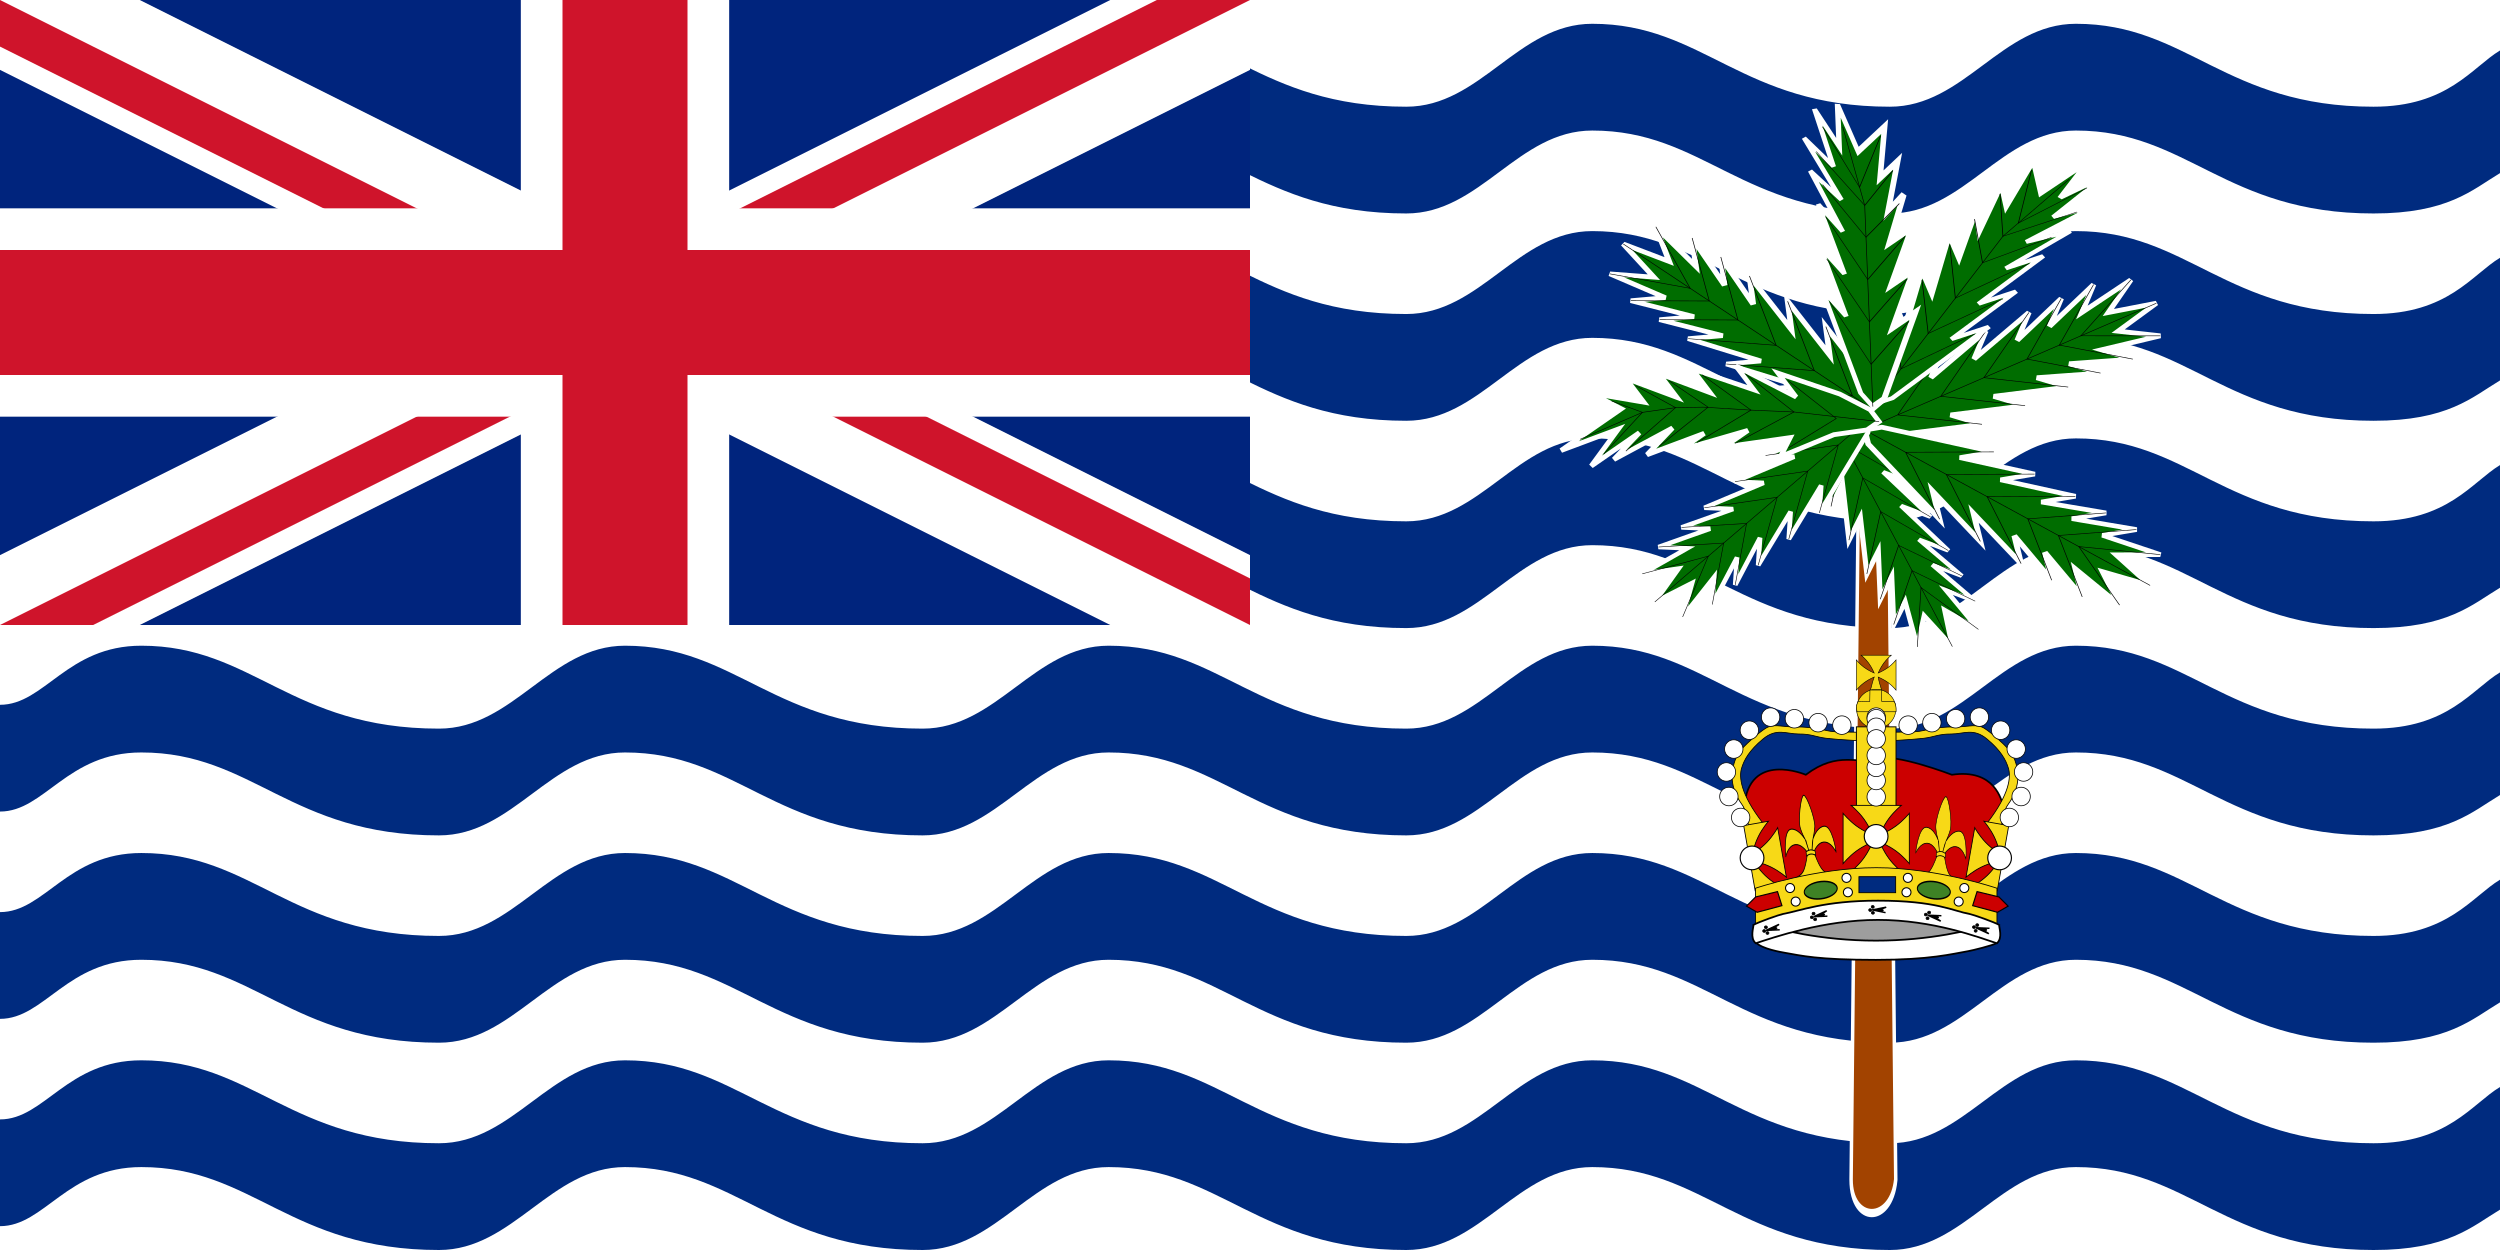
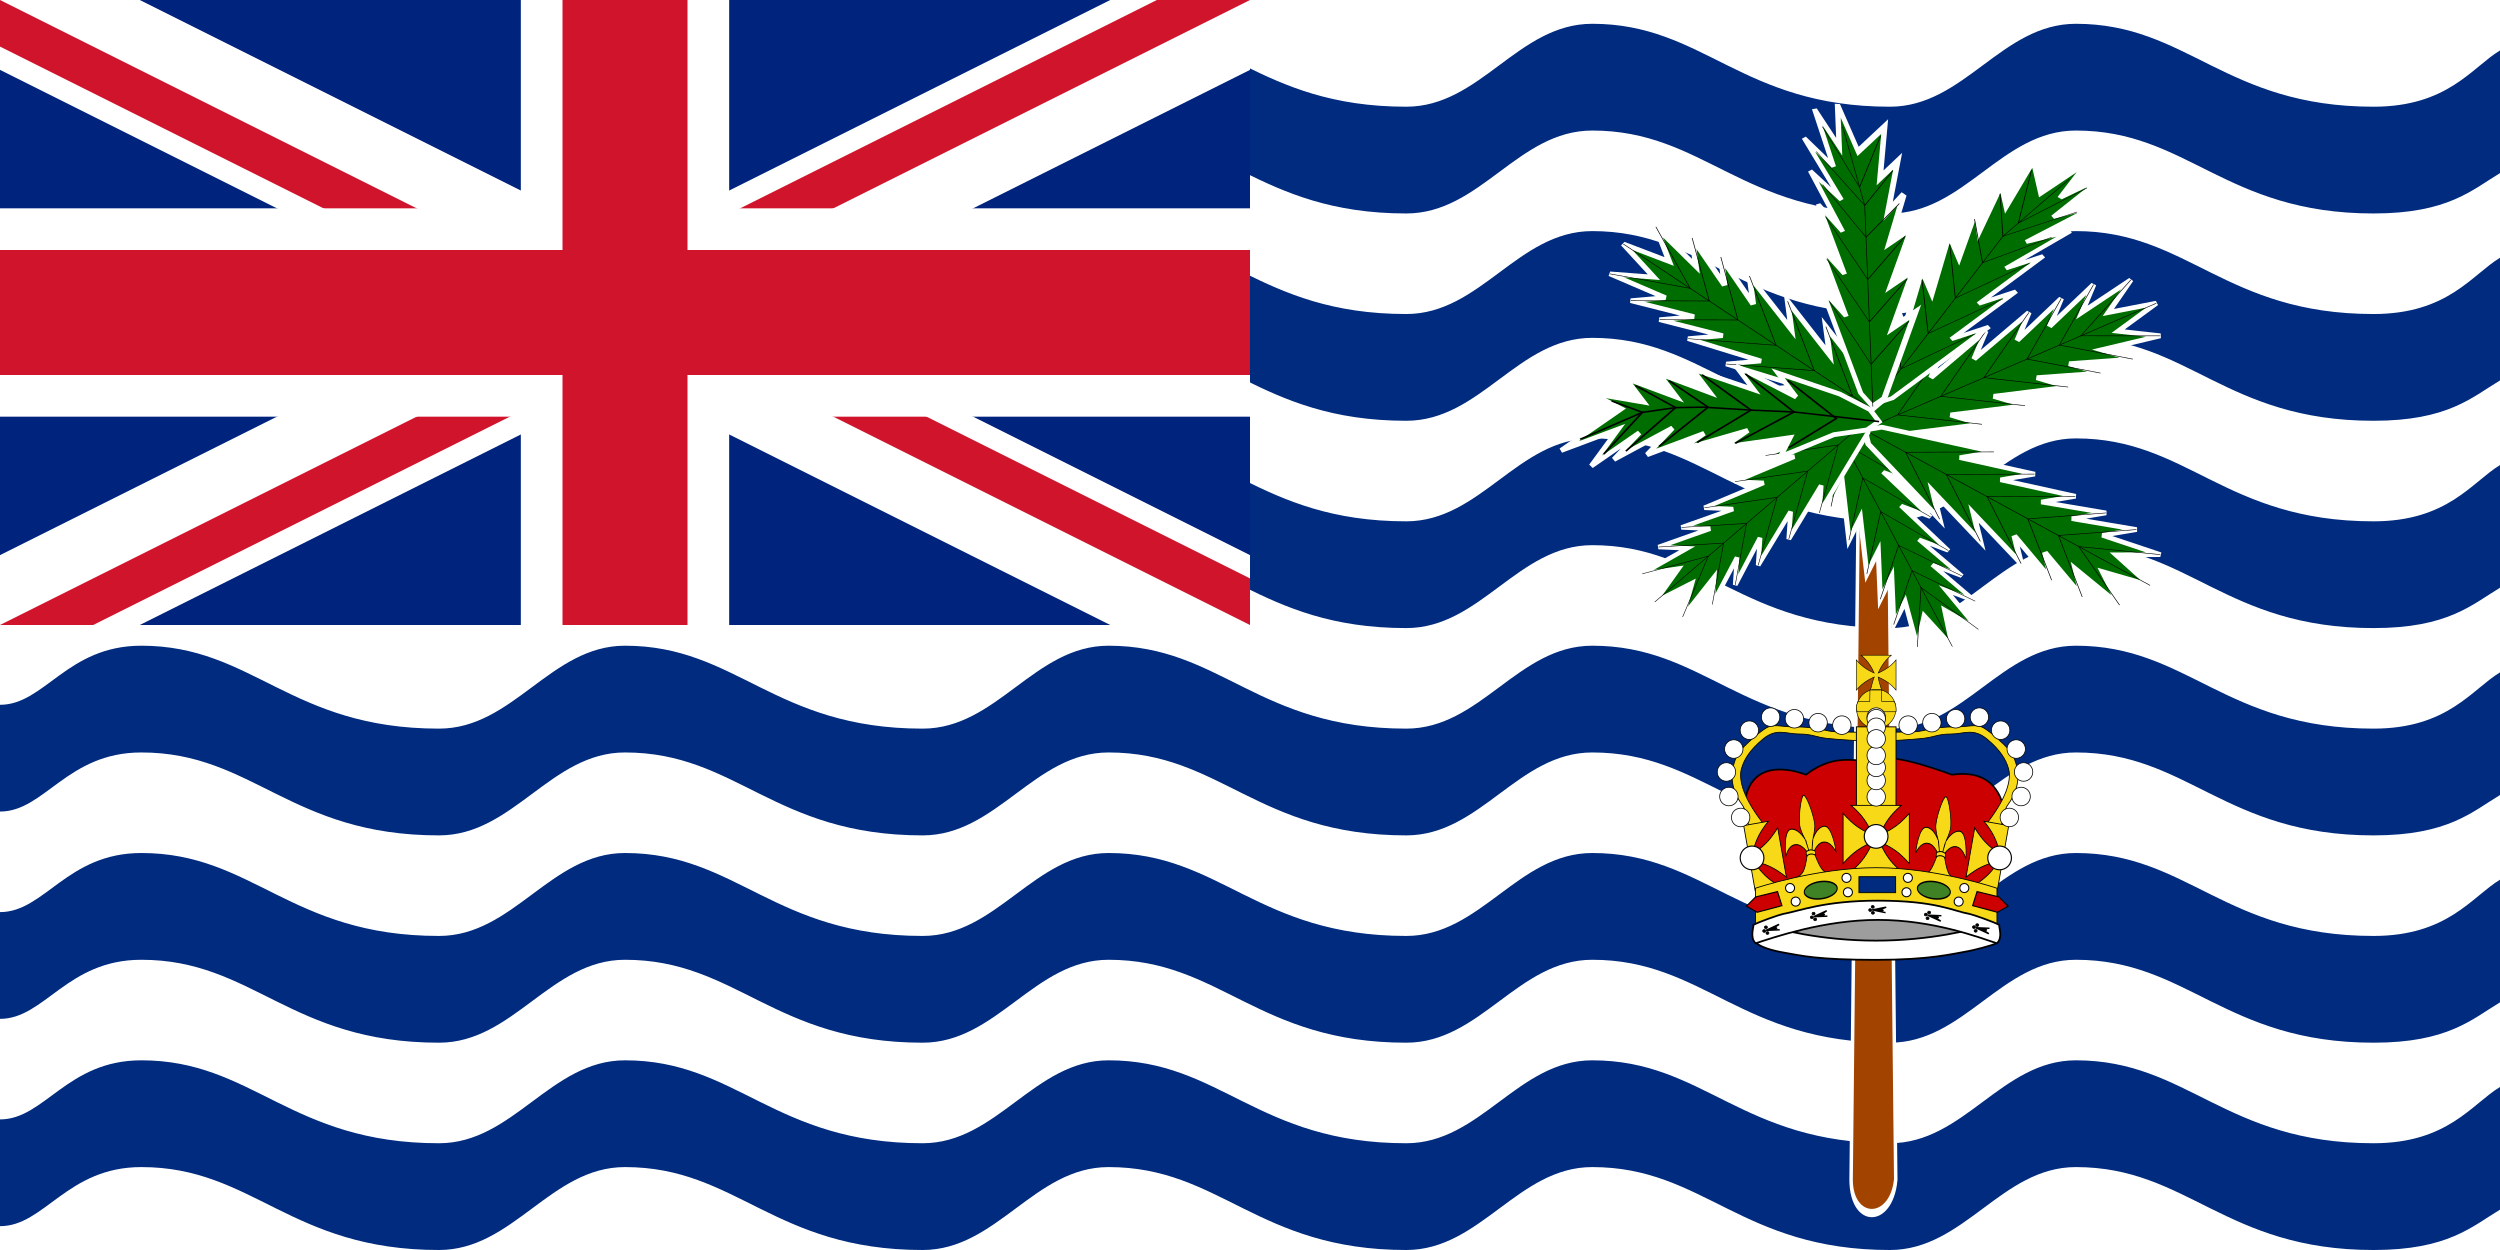
<svg xmlns="http://www.w3.org/2000/svg" xmlns:xlink="http://www.w3.org/1999/xlink" viewBox="0 0 600 300">
  <defs>
    <clipPath id="c">
      <path d="M0 0v75h350v75h-50zm300 0H150v200H0v-50z" />
    </clipPath>
    <clipPath id="b">
      <path d="M0 0h300v150H0z" />
    </clipPath>
  </defs>
  <path fill="#FFF" d="M0 0h600v300H0z" />
  <path id="a" fill="#002b7f" d="M600 260.881c-6.723 4.045-12.499 13.498-30.36 13.498-35.711 0-44.641-19.902-71.427-19.902-17.856 0-26.785 19.902-44.641 19.902-35.715 0-44.643-19.902-71.429-19.902-17.857 0-26.786 19.902-44.643 19.902-35.714 0-44.643-19.902-71.428-19.902-17.858 0-26.786 19.902-44.643 19.902-35.714 0-44.643-19.902-71.429-19.902-17.858 0-26.786 19.902-44.643 19.902-35.714 0-44.643-19.902-71.428-19.902-17.858 0-23.215 14.182-33.929 14.182v25.621c10.714 0 16.071-14.181 33.929-14.181 26.785 0 35.714 19.901 71.428 19.901 17.857 0 26.785-19.901 44.643-19.901 26.785 0 35.715 19.901 71.429 19.901 17.857 0 26.785-19.901 44.643-19.901 26.785 0 35.714 19.901 71.428 19.901 17.857 0 26.786-19.901 44.643-19.901 26.786 0 35.714 19.901 71.429 19.901 17.856 0 26.785-19.901 44.641-19.901 26.786 0 35.716 19.901 71.427 19.901 17.861 0 23.637-5.64 30.36-9.684v-29.435z" />
  <use transform="translate(0 -49.753)" xlink:href="#a" />
  <use transform="translate(0 -99.507)" xlink:href="#a" />
  <use transform="translate(0 -149.26)" xlink:href="#a" />
  <use transform="translate(0 -199.014)" xlink:href="#a" />
  <use transform="translate(0 -248.768)" xlink:href="#a" />
  <path fill="#FFF" d="M0 0h300v152H0z" />
  <g clip-path="url(#b)">
    <path fill="#00247d" d="M0 0h300v150H0z" />
-     <path d="M0 0l300 150m0-150L0 150" stroke="#fff" stroke-width="30" />
-     <path d="M0 0l300 150m0-150L0 150" stroke="#cf142b" stroke-width="20" clip-path="url(#c)" />
+     <path d="m0 0 300 150m0-150L0 150" stroke="#fff" stroke-width="30" />
+     <path d="m0 0 300 150m0-150L0 150" stroke="#cf142b" stroke-width="20" clip-path="url(#c)" />
    <path d="M150 0v200M0 75h350" stroke="#fff" stroke-width="50" />
    <path d="M150 0v200M0 75h350" stroke="#cf142b" stroke-width="30" />
  </g>
-   <path d="M814.961-301.181L797.244 407.48c0 37.298 80.097 37.298 88.583 0L868.11-301.181h-53.149z" transform="matrix(.12095 0 0 .28726 347.839 166.046)" fill="#a24300" stroke-width="6.935" stroke="#fff" />
+   <path d="M814.961-301.181 797.244 407.48c0 37.298 80.097 37.298 88.583 0L868.11-301.181h-53.149z" transform="matrix(.12095 0 0 .28726 347.839 166.046)" style="fill:#a24300;stroke-width:6.935;stroke:#fff" />
  <g transform="matrix(.43857 0 0 .37683 122.2 25.058)">
    <g transform="matrix(-.31451 .10485 -.1383 -.30323 1046.472 373.319)">
-       <g id="d" fill="none" stroke-width="1" stroke="#000">
-         <path d="M673.228 325.161l17.717 70.866 35.433-53.15-17.717 88.583 35.433-35.433-35.433 88.582 35.433-35.433-35.433 88.583 35.433-35.433-35.433 106.3 35.433-35.434-35.433 106.3 35.433-35.434-35.433 106.3-17.716 53.15-17.717 17.72-17.716-17.72-17.716-53.15-35.434-106.3 35.433 35.433-35.433-106.299 35.433 35.433-35.433-106.299 35.433 35.433-35.433-88.583 35.433 35.433-35.433-88.582 35.433 35.433-17.716-88.583 35.433 53.15 17.716-70.866z" fill="#006d00" stroke-width="8.25" stroke="#fff" />
-         <path d="M673.228 325.161v496.067m-70.866-177.17l70.866 106.3 70.866-106.3" />
-         <path d="M602.362 573.192l70.866 106.3 70.866-106.3" />
-         <path d="M602.362 502.326l70.866 106.3 70.866-106.3" />
-         <path d="M602.362 449.176l70.866 88.583 70.866-88.583" />
-         <path d="M602.362 396.027l70.866 88.582 70.866-88.582" />
-         <path d="M620.079 342.877l53.15 106.3 53.15-106.3" />
+       <g id="d" style="fill:none;stroke-width:1;stroke:#000">
+         <path d="m496.063 549.213 17.717 70.866 35.433-53.15-17.717 88.583 35.433-35.433-35.433 88.582 35.433-35.433-35.433 88.583 35.433-35.433-35.433 106.299 35.433-35.433-35.433 106.299 35.433-35.433-35.433 106.299-17.716 53.151-17.717 17.72-17.717-17.72-17.716-53.151-35.433-106.299 35.433 35.433-35.433-106.299 35.433 35.433-35.433-106.299 35.433 35.433-35.433-88.583 35.433 35.433-35.433-88.582 35.433 35.433-17.717-88.583 35.433 53.15 17.717-70.866z" transform="translate(177.166 -224.052)" style="fill:#006d00;stroke-width:8.25;stroke:#fff" />
+         <path d="M496.063 549.213v496.067m-70.866-177.17 70.866 106.299 70.866-106.299" transform="translate(177.166 -224.052)" />
+         <path d="m425.197 797.244 70.866 106.299 70.866-106.299" transform="translate(177.166 -224.052)" />
+         <path d="m425.197 726.378 70.866 106.299 70.866-106.299" transform="translate(177.166 -224.052)" />
+         <path d="m425.197 673.228 70.866 88.583 70.866-88.583" transform="translate(177.166 -224.052)" />
+         <path d="m425.197 620.079 70.866 88.582 70.866-88.582" transform="translate(177.166 -224.052)" />
+         <path d="m442.913 566.929 53.15 106.299 53.15-106.299" transform="translate(177.166 -224.052)" />
      </g>
    </g>
    <use xlink:href="#d" transform="matrix(.23652 -.28186 .29496 .22762 354.567 204.654)" />
    <use xlink:href="#d" transform="matrix(.15164 .33524 -.3329 .1673 907.539 -153.47)" />
    <use xlink:href="#d" transform="matrix(-.20952 .30246 -.3147 -.19945 1141.363 167.58)" />
    <use xlink:href="#d" transform="matrix(-.20772 -.25838 .23618 -.23515 689.986 567.277)" />
    <g transform="matrix(-.36218 -.09947 -.2098 .31773 1222.415 -24.23)">
-       <g id="e" fill="none" stroke-width="1" stroke="#000">
-         <path d="M744.095 425.197l28.643 70.866 42.223-53.15-10.184 88.583 27.9-35.433-17.716 88.582 25.249-35.433-25.25 88.583 35.434-35.433L814.96 708.66l35.433-35.433-35.433 106.299 35.433-35.433-35.433 106.299-17.716 53.15-17.717 17.72-17.717-17.72-17.716-53.15-35.433-106.3 35.433 35.434-35.433-106.3 35.433 35.434-35.433-106.3 35.433 35.434-45.617-88.583 45.617 35.433-53.15-88.582 42.966 35.433-25.25-88.583 35.433 53.15v-70.866z" fill="#006d00" stroke-width="8.25" stroke="#fff" />
-         <path d="M750.673 460.63l28.855 124.016v336.618" />
-         <path d="M719.695 761.81l59.833 88.583 60.682-88.582" />
-         <path d="M717.998 690.945l61.53 88.582 60.682-88.582" />
-         <path d="M718.846 620.079l60.682 88.582 59.833-88.582" />
-         <path d="M716.3 566.929l63.228 70.866 53.149-70.866" />
-         <path d="M708.662 513.78l70.866 70.865 45.406-70.865" />
-         <path d="M719.589 469.222l53.15 86.886 35.327-95.478" />
+       <g id="e" style="fill:none;stroke-width:1;stroke:#000">
+         <path d="m460.63 549.213 28.643 70.866 42.223-53.15-10.184 88.583 27.9-35.433-17.716 88.582 25.249-35.433-25.249 88.583 35.433-35.433-35.433 106.299 35.433-35.433-35.433 106.299 35.433-35.433-35.433 106.299-17.716 53.151-17.717 17.72-17.717-17.72-17.716-53.151-35.433-106.299 35.433 35.433-35.433-106.299 35.433 35.433-35.433-106.299 35.433 35.433-45.617-88.583 45.617 35.433-53.15-88.582 42.966 35.433-25.25-88.583 35.433 53.15.001-70.866z" transform="translate(283.465 -124.016)" style="fill:#006d00;stroke-width:8.25;stroke:#fff" />
+         <path d="m467.208 584.646 28.855 124.016v336.618" transform="translate(283.465 -124.016)" />
+         <path d="m436.23 885.827 59.833 88.582 60.682-88.582" transform="translate(283.465 -124.016)" />
+         <path d="m434.533 814.961 61.53 88.582 60.682-88.582" transform="translate(283.465 -124.016)" />
+         <path d="m435.381 744.095 60.682 88.582 59.833-88.582" transform="translate(283.465 -124.016)" />
+         <path d="m432.835 690.945 63.228 70.866 53.149-70.866" transform="translate(283.465 -124.016)" />
+         <path d="m425.197 637.796 70.866 70.865 45.406-70.865" transform="translate(283.465 -124.016)" />
+         <path d="m436.124 593.238 53.15 86.886 35.327-95.478" transform="translate(283.465 -124.016)" />
      </g>
    </g>
    <use xlink:href="#e" transform="matrix(.36088 .10411 .01321 .38053 452.761 -239.266)" />
-     <g fill="none" stroke="#000">
-       <path d="M354.331 531.496l88.583 88.583 17.716-53.149v88.582l35.433-35.433-17.716 88.583 35.432-35.434-17.716 88.584 35.433-35.433-17.716 106.299 35.433-35.433-35.433 106.299 35.433-35.433-17.717 106.298-17.716 53.151-17.717 17.72-17.717-17.72-17.716-53.151-53.15-82.294 35.434 11.429-35.433-106.299 35.433 35.433-53.15-106.299 35.433 35.433-53.15-88.584 53.15 35.434-70.866-88.583 53.149 35.433-70.866-70.866 70.866 35.433-53.149-88.583z" transform="matrix(.04613 -.36474 .32602 .0648 386.005 315.21)" fill="#006d00" stroke-width="8.25" stroke="#fff" />
-       <path d="M378.962 560.015l63.952 95.497 17.716 53.15 8.859 45.205 8.858 78.811 9.315 70.866 8.401 141.736" transform="matrix(.04613 -.36474 .32602 .0648 386.005 315.21)" />
-       <path d="M425.197 903.544l63.665 70.866 50.749-88.583" transform="matrix(.04613 -.36474 .32602 .0648 386.005 315.21)" />
-       <path d="M417.082 814.961l70.579 88.583 50.75-88.583" transform="matrix(.04613 -.36474 .32602 .0648 386.005 315.21)" />
-       <path d="M407.48 752.443l70.867 80.235 45.948-88.583M372.047 637.796l88.583 70.866 25.831-70.866" transform="matrix(.04613 -.36474 .32602 .0648 386.005 315.21)" />
-       <path d="M360.618 602.363l82.296 53.149 10.515-53.149m-63.665 88.582l81.095 70.866 33.946-70.866" transform="matrix(.04613 -.36474 .32602 .0648 386.005 315.21)" />
+     <g style="fill:none;stroke-width:1;stroke:#000">
+       <path d="m354.331 531.496 88.583 88.583 17.716-53.149v88.582l35.433-35.433-17.716 88.583 35.432-35.434-17.716 88.584 35.433-35.433-17.716 106.299 35.433-35.433-35.433 106.299 35.433-35.433-17.717 106.298-17.716 53.151-17.717 17.72-17.717-17.72-17.716-53.151-53.15-82.294 35.434 11.429-35.433-106.299 35.433 35.433-53.15-106.299 35.433 35.433-53.15-88.584 53.15 35.434-70.866-88.583 53.149 35.433-70.866-70.866 70.866 35.433-53.149-88.583z" transform="matrix(.04613 -.36474 .32602 .0648 386.005 315.21)" style="fill:#006d00;stroke-width:8.25;stroke:#fff" />
+       <path d="m586.061 213.273 34.084-17.138 18.145-3.018 15.147-.302 26.102 1.875 23.533 1.195 46.596 6.12" />
+       <path d="m700.19 218.668 26.041-18.63-26.538-24.25" />
+       <path d="m670.937 215.888 32.135-20.003-26.538-24.25" />
+       <path d="m650.112 215.34 29.427-20.65-26.76-22.499M611.1 220.835l27.19-27.718-21.912-14.014" />
+       <path d="m599.021 222.708 21.124-26.573-16.842-7.28m25.942 28.962 26.845-24.987-21.538-16.974" />
    </g>
  </g>
-   <path d="M425.301 222.458l24.962-4.479 26.003 4.479-12.065 5.016-22.258.359-16.642-5.375z" fill="#9d9d9d" stroke-width=".255" stroke="#000" />
-   <path d="M450.453 182.12c-4.363 1.517-9.196-2.134-17.064 3.824 0 0-13.717-5.868-14.759 7.694-.041.549 2.172 3.856 2.48 3.62 1.723-1.323-.819 1.285-.819 1.662 0 .38.253.59.339.758.083.17.294.422.336 1.139.042.716-1.554 2.67-.88 3.387.673.717.715 2.783.715 3.372 0 .59.422 2.234.717 2.572.294.336.8 1.179.8 1.895 0 .717.295 2.697.167 3.202-.125.505.759 1.138 1.561 1.39.8.254 11.13.433 25.628.18 14.499-.253 19.336 2.041 25.326-.137.926-.337 1.095-1.095 1.012-1.517-.086-.42 0-1.768.253-2.106.252-.337 1.938-3.034 1.6-3.54.318-.287 2.683 1.366 1.177-.11-.386-.378.216-4.362.424-5.2.21-.841.53-2.42.917-2.713.388-.293-.658-1.39-.584-1.588.075-.2.357-.818.75-1.1 0 0 .731-3.427.28-5.111-.447-1.686-2.095-9.268-12.378-7.75 0 0-13.766-5.294-17.998-3.823z" fill="#c00" stroke-width=".413" stroke="#000" />
+   <path d="m52.504 257.674 98.536-17.68 102.642 17.68-47.626 19.801-87.861 1.415-65.691-21.216z" style="fill:#9d9d9d;stroke-width:1.008;stroke:#000" transform="translate(412 157.18) scale(.25333)" />
+   <path d="M151.789 98.445c-17.223 5.987-36.302-8.425-67.359 15.094 0 0-54.144-23.163-58.257 30.371-.165 2.167 8.57 15.223 9.786 14.29 6.804-5.224-3.23 5.072-3.23 6.56 0 1.5.998 2.333 1.335 2.994.331.667 1.163 1.665 1.329 4.494.165 2.828-6.137 10.544-3.474 13.372 2.657 2.829 2.822 10.984 2.822 13.311 0 2.326 1.666 8.816 2.829 10.151 1.163 1.328 3.159 4.653 3.159 7.481 0 2.829 1.163 10.647.661 12.637-.496 1.996 2.994 4.494 6.16 5.492 3.159.998 43.935 1.706 101.162.708 57.233-.998 76.328 8.057 99.974-.543 3.655-1.328 4.322-4.322 3.992-5.988-.337-1.659 0-6.979.998-8.314.998-1.328 7.653-11.975 6.318-13.971 1.256-1.134 10.589 5.39 4.645-.436-1.524-1.493.853-17.216 1.673-20.528.827-3.318 2.096-9.549 3.621-10.706 1.532-1.157-2.598-5.488-2.305-6.27.298-.788 1.411-3.229 2.962-4.341 0 0 2.885-13.527 1.106-20.176-1.767-6.655-8.27-36.583-48.862-30.588 0 0-54.34-20.9-71.045-15.094z" style="fill:#c00;stroke-width:1.629;stroke:#000" transform="translate(412 157.18) scale(.25333)" />
  <g transform="translate(413.752 163.796) scale(.27506)">
    <g transform="matrix(.49697 -.0446 .08947 .72677 44.7 100.543)" stroke-width="1.241">
-       <g id="f" fill="#f7d917" stroke="#000">
-         <path d="M49.75.125c-5.093.89-15.156 29.245-12.609 38.75 1.763 6.58 4.498 11.12 6.047 13.906-3.405-4.685-11.383-13.75-22.25-13.75-13.664 0-15.431 29.948-15.094 31.875.001.007-.002.026 0 .032.001.004.029.027.031.031h.031c.613-.715 6.142-13.094 19.657-13.094 8.896 0 15.829 7.035 18.375 10.031-.001.945.022 1.858.031 2.782-2.004 2.828-3.282 9.531-9.469 17.968C27.023 98.852 4.128 99.897.281 100h49.532c.047 0 .109.003.156 0 .022.002.04-.001.062 0 .047.003.109 0 .157 0h49.531c-3.847-.103-27.18-1.148-34.656-11.344-6.188-8.437-7.028-15.14-9.032-17.968.009-.924.032-1.837.032-2.782 2.545-2.996 9.478-10.031 18.375-10.031 13.514 0 19.043 12.379 19.656 13.094h.031c.002-.004.03-.027.031-.031.002-.006-.001-.025 0-.032.337-1.927-1.43-31.875-15.093-31.875-10.868 0-18.846 9.065-22.25 13.75 1.548-2.786 4.29-8.575 5.718-13.906C65.118 29.219 55.091.132 50 .125c-.08 0-.169-.014-.25 0zm-6.437 52.844c.352.49.662.912.906 1.281.005.008.541 2.977.547 2.984-.003.064 2.627 10.186 2.624 10.25-.264-.392-3.737-13.915-4.077-14.515zm13.375 0c-.341.6-4.033 14.123-4.297 14.515-.003-.064 3.393-13.139 3.39-13.203 0-.01-.437 2.964-.437 2.953.244-.369.991-3.775 1.344-4.265z" />
-         <path d="M42 67.578s4-1.859 8-1.859 8 1.859 8 1.859v4.953s-4-1.859-8-1.859-8 1.859-8 1.859v-4.953z" />
+       <g id="f">
+         <path d="M49.75.125c-5.093.89-15.156 29.245-12.609 38.75 1.763 6.58 4.498 11.12 6.047 13.906-3.405-4.685-11.383-13.75-22.25-13.75-13.664 0-15.431 29.948-15.094 31.875.001.007-.002.026 0 .032.001.004.029.027.031.031h.031c.613-.715 6.142-13.094 19.657-13.094 8.896 0 15.829 7.035 18.375 10.031-.001.945.022 1.858.031 2.782-2.004 2.828-3.282 9.531-9.469 17.968C27.023 98.852 4.128 99.897.281 100h49.532c.047 0 .109.003.156 0 .022.002.04-.001.062 0 .047.003.109 0 .157 0h49.531c-3.847-.103-27.18-1.148-34.656-11.344-6.188-8.437-7.028-15.14-9.032-17.968.009-.924.032-1.837.032-2.782 2.545-2.996 9.478-10.031 18.375-10.031 13.514 0 19.043 12.379 19.656 13.094h.031c.002-.004.03-.027.031-.031.002-.006-.001-.025 0-.032.337-1.927-1.43-31.875-15.093-31.875-10.868 0-18.846 9.065-22.25 13.75 1.548-2.786 4.29-8.575 5.718-13.906C65.118 29.219 55.091.132 50 .125c-.08 0-.169-.014-.25 0zm-6.437 52.844c.352.49.662.912.906 1.281.005.008.541 2.977.547 2.984-.003.064 2.627 10.186 2.624 10.25-.264-.392-3.737-13.915-4.077-14.515zm13.375 0c-.341.6-4.033 14.123-4.297 14.515-.003-.064 3.393-13.139 3.39-13.203 0-.01-.437 2.964-.437 2.953.244-.369.991-3.775 1.344-4.265z" style="fill:#f7d917;stroke-width:1.241;stroke:#000" />
+         <path d="M42 67.578s4-1.859 8-1.859 8 1.859 8 1.859v4.953s-4-1.859-8-1.859-8 1.859-8 1.859v-4.953z" style="fill:#f7d917;stroke-width:1.241;stroke:#000" />
      </g>
    </g>
    <use xlink:href="#f" transform="matrix(.49538 .0597 -.0636 .7295 168.919 96.59)" />
-     <g fill="#f7d917" stroke-width=".715" stroke="#000">
-       <path d="M24.308 134.56l9.69-11.814s.903 1.168 0 0C14.132 97.065 13.127 82.331 15.363 74.87c2.236-7.461 6.709-15.544 18.635-25.493 11.926-9.948 20.156-4.419 31.336-4.419 11.181 0 14.163 2.487 23.852 3.731 9.69 1.243 35.778 2.487 35.778 2.487v-6.84s1.029.192 0 0c-11.518-2.147-26.088 0-35.778-2.487-9.689-2.487-17.889-3.108-28.324-3.108-10.435 0-17.92-3.043-24.628 1.31-6.709 4.352-14.908 11.813-20.871 18.031C9.4 64.3 6.419 76.735 7.164 84.818c.746 8.083 3.727 14.923 8.199 21.14 4.473 6.218 3.727 11.192 5.218 15.544 1.491 4.353 3.727 13.679 3.727 13.058zm214.947 0l-9.69-11.814s-.904 1.168 0 0c19.865-25.681 20.87-40.415 18.634-47.876-2.236-7.461-6.708-15.544-18.634-25.493-11.926-9.948-20.156-4.419-31.337-4.419-11.181 0-14.162 2.487-23.852 3.731-9.69 1.243-35.778 2.487-35.778 2.487v-6.84s-1.029.192 0 0c11.519-2.147 26.088 0 35.778-2.487 9.69-2.487 17.889-3.108 28.324-3.108 10.436 0 17.92-3.043 24.629 1.31 6.708 4.352 14.907 11.813 20.87 18.031 5.963 6.218 8.945 18.653 8.199 26.736-.745 8.083-3.727 14.923-8.199 21.14-4.472 6.218-3.727 11.192-5.217 15.544-1.491 4.353-3.727 13.679-3.727 13.058z" />
-       <path stroke-width=".835" d="M115.553 38.701h34.563v70.894h-34.563z" />
+     <g style="fill:#f7d917;stroke-width:.715;stroke:#000">
+       <path d="m24.308 134.56 9.69-11.814s.903 1.168 0 0C14.132 97.065 13.127 82.331 15.363 74.87c2.236-7.461 6.709-15.544 18.635-25.493 11.926-9.948 20.156-4.419 31.336-4.419 11.181 0 14.163 2.487 23.852 3.731 9.69 1.243 35.778 2.487 35.778 2.487v-6.84s1.029.192 0 0c-11.518-2.147-26.088 0-35.778-2.487-9.689-2.487-17.889-3.108-28.324-3.108-10.435 0-17.92-3.043-24.628 1.31-6.709 4.352-14.908 11.813-20.871 18.031C9.4 64.3 6.419 76.735 7.164 84.818c.746 8.083 3.727 14.923 8.199 21.14 4.473 6.218 3.727 11.192 5.218 15.544 1.491 4.353 3.727 13.679 3.727 13.058zm214.947 0-9.69-11.814s-.904 1.168 0 0c19.865-25.681 20.87-40.415 18.634-47.876-2.236-7.461-6.708-15.544-18.634-25.493-11.926-9.948-20.156-4.419-31.337-4.419-11.181 0-14.162 2.487-23.852 3.731-9.69 1.243-35.778 2.487-35.778 2.487v-6.84s-1.029.192 0 0c11.519-2.147 26.088 0 35.778-2.487 9.69-2.487 17.889-3.108 28.324-3.108 10.436 0 17.92-3.043 24.629 1.31 6.708 4.352 14.907 11.813 20.87 18.031 5.963 6.218 8.945 18.653 8.199 26.736-.745 8.083-3.727 14.923-8.199 21.14-4.472 6.218-3.727 11.192-5.217 15.544-1.491 4.353-3.727 13.679-3.727 13.058z" />
+       <path style="stroke-width:.835" d="M115.553 38.701h34.563v70.894h-34.563z" />
    </g>
-     <g fill="#f7d917" stroke-width=".5" stroke="#000">
+     <g style="fill:#f7d917;stroke-width:.5;stroke:#000">
      <path d="M119.684-23.799s3.72 3.028 6.575 6.922c2.856 3.893 4.846 8.652 4.846 8.652s-4.759-1.99-8.652-4.846c-3.894-2.855-6.922-6.575-6.922-6.575V6.656s3.028-3.72 6.922-6.575c3.893-2.856 8.652-4.846 8.652-4.846s-1.534 3.927-2.524 8.653c-.891 4.25-8.183 14.064-8.183 14.064l21.303 1.429s-3.542-11.243-4.969-15.493c-1.536-4.578-2.167-8.653-2.167-8.653s4.759 1.99 8.653 4.846c3.893 2.855 6.921 6.575 6.921 6.575v-26.302s-3.028 3.72-6.921 6.575c-3.894 2.856-8.653 4.846-8.653 4.846s1.99-4.759 4.846-8.652c2.855-3.894 6.575-6.922 6.575-6.922h-26.302z" />
-       <path d="M149.978 23.076a17.143 17.143 0 11-34.286 0 17.143 17.143 0 1134.286 0z" />
+       <path d="M149.978 23.076a17.143 17.143 0 1 1-34.286 0 17.143 17.143 0 1 1 34.286 0z" />
      <path d="M116.074 25.535h34.102s.494-6.596-1.974-9.064h-10.594l-.179-9.888h-10.042l-.179 9.888s-7.127.357-10.41.357c-1.489 4.041-1.26 4.381-1.26 4.381l.536 4.326z" />
    </g>
-     <g fill="#f7d917" stroke-width=".75" stroke="#000">
+     <g style="fill:#f7d917;stroke-width:.75;stroke:#000">
      <path d="M110.877 107.221s6.212 5.056 10.979 11.557c4.767 6.501 8.09 14.446 8.09 14.446s-7.946-3.323-14.446-8.09c-6.501-4.767-11.557-10.979-11.557-10.979v43.916s5.056-6.211 11.557-10.979c6.5-4.767 14.446-8.09 14.446-8.09s-3.323 7.946-8.09 14.447c-4.767 6.5-10.979 11.557-10.979 11.557h43.916s-6.212-5.057-10.979-11.557c-4.767-6.501-8.09-14.447-8.09-14.447s7.946 3.323 14.446 8.09c6.501 4.768 11.557 10.979 11.557 10.979v-43.916s-5.056 6.212-11.557 10.979c-6.5 4.767-14.446 8.09-14.446 8.09s3.323-7.945 8.09-14.446c4.767-6.501 10.979-11.557 10.979-11.557h-43.916zM27.24 181.78l21.625-3.813s-6.995-3.901-12.819-9.475c-5.824-5.574-10.476-12.822-10.476-12.822s8.402 1.892 15.632 5.458c7.23 3.566 13.288 8.806 13.288 8.806l-7.626-43.249s-3.901 6.995-9.475 12.819c-5.574 5.824-12.822 10.475-12.822 10.475s1.892-8.401 5.458-15.631c3.566-7.23 8.806-13.288 8.806-13.288l-21.625 3.813L27.24 181.78zm199.599-60.72s5.24 6.058 8.806 13.288c3.566 7.23 5.458 15.631 5.458 15.631s-7.248-4.651-12.822-10.475c-5.574-5.824-9.475-12.819-9.475-12.819l-7.626 43.249s6.058-5.24 13.288-8.806c7.23-3.566 15.632-5.458 15.632-5.458s-4.652 7.248-10.476 12.822c-5.823 5.574-12.819 9.475-12.819 9.475l21.625 3.813 10.034-56.907-21.625-3.813z" />
-       <path d="M27.464 179.533l.15 31.506s52.648-17.928 105.296-17.928 105.296 17.928 105.296 17.928v-31.506s-52.685-17.929-105.371-17.929c-52.686 0-105.371 17.929-105.371 17.929z" />
+       <path d="m27.464 179.533.15 31.506s52.648-17.928 105.296-17.928 105.296 17.928 105.296 17.928v-31.506s-52.685-17.929-105.371-17.929c-52.686 0-105.371 17.929-105.371 17.929z" />
    </g>
    <g fill="#FFF" stroke="#000">
      <g transform="translate(21.246 -360.32) scale(.66123)">
-         <path id="g" d="M2.02 723.052a12.122 12.122 0 11-24.243 0 12.122 12.122 0 1124.243 0z" />
+         <path id="g" d="M2.02 723.052a12.122 12.122 0 1 1-24.243 0 12.122 12.122 0 1 1 24.243 0z" />
      </g>
      <use xlink:href="#g" transform="translate(10.965 -378.602) scale(.66123)" />
      <use xlink:href="#g" transform="translate(8.822 -400.03) scale(.66123)" />
      <use xlink:href="#g" transform="translate(15.25 -420.03) scale(.66123)" />
      <use xlink:href="#g" transform="translate(28.822 -436.459) scale(.66123)" />
      <use xlink:href="#g" transform="translate(47.394 -447.887) scale(.66123)" />
      <use xlink:href="#g" transform="translate(68.108 -446.459) scale(.66123)" />
      <use xlink:href="#g" transform="translate(88.822 -443.03) scale(.66123)" />
      <use xlink:href="#g" transform="translate(109.537 -440.887) scale(.66123)" />
      <use xlink:href="#g" transform="matrix(-.66123 0 0 .66123 242.316 -360.32)" />
      <use xlink:href="#g" transform="matrix(-.66123 0 0 .66123 252.597 -378.602)" />
      <use xlink:href="#g" transform="matrix(-.66123 0 0 .66123 254.74 -400.03)" />
      <use xlink:href="#g" transform="matrix(-.66123 0 0 .66123 248.312 -420.03)" />
      <use xlink:href="#g" transform="matrix(-.66123 0 0 .66123 234.74 -436.459)" />
      <use xlink:href="#g" transform="matrix(-.66123 0 0 .66123 216.169 -447.887)" />
      <use xlink:href="#g" transform="matrix(-.66123 0 0 .66123 195.454 -446.459)" />
      <use xlink:href="#g" transform="matrix(-.66123 0 0 .66123 174.74 -443.03)" />
      <use xlink:href="#g" transform="matrix(-.66123 0 0 .66123 154.026 -440.887)" />
      <g transform="translate(1.04)">
        <use xlink:href="#g" transform="translate(138.474 -378.32) scale(.66123)" />
        <use xlink:href="#g" transform="translate(138.474 -392.602) scale(.66123)" />
        <use xlink:href="#g" transform="translate(138.474 -404.03) scale(.66123)" />
        <use xlink:href="#g" transform="translate(138.474 -414.459) scale(.66123)" />
        <use xlink:href="#g" transform="translate(138.474 -447.887) scale(.66123)" />
        <use xlink:href="#g" transform="translate(138.474 -446.459) scale(.66123)" />
        <use xlink:href="#g" transform="translate(138.474 -439.03) scale(.66123)" />
        <use xlink:href="#g" transform="translate(138.474 -428.887) scale(.66123)" />
      </g>
    </g>
    <g fill="#FFF" stroke="#000">
      <g transform="translate(-.457 -2)">
-         <path id="h" d="M143.571 136.291a10.357 10.357 0 11-20.714 0 10.357 10.357 0 1120.714 0z" />
+         <path id="h" d="M143.571 136.291a10.357 10.357 0 1 1-20.714 0 10.357 10.357 0 1 1 20.714 0z" />
      </g>
      <use xlink:href="#h" transform="translate(-108.714 16.786)" />
      <use xlink:href="#h" transform="translate(107.286 16.786)" />
    </g>
  </g>
-   <path fill="#002b7f" stroke-width=".213" stroke="#000" d="M446.147 210.405h8.806v3.839h-8.806z" />
-   <path d="M16.043 233.111a22.995 8.556 0 11-45.99 0 22.995 8.556 0 1145.99 0z" transform="matrix(-.1718 -.01744 .00604 .24262 461.52 156.97)" fill="#3e8225" stroke-width="1.5" stroke="#000" />
-   <path d="M421.357 215.266l-2.206 2.206 2.559 1.478 5.952-1.595-1.061-3.37-5.244 1.281zm58.386 0l2.206 2.206-2.559 1.478-5.951-1.595 1.06-3.37 5.244 1.281z" fill="#c00" stroke-width=".275" stroke="#000" />
-   <path d="M16.043 233.111a22.995 8.556 0 11-45.99 0 22.995 8.556 0 1145.99 0z" transform="matrix(.1718 -.01744 -.00604 .24262 439.58 156.97)" fill="#3e8225" stroke-width="1.5" stroke="#000" />
+   <path style="fill:#002b7f;stroke-width:.841;stroke:#000" d="M134.791 210.096h34.762v15.153h-34.762z" transform="translate(412 157.18) scale(.25333)" />
+   <path d="M16.043 233.111a22.995 8.556 0 1 1-45.99 0 22.995 8.556 0 1 1 45.99 0z" transform="matrix(-.1718 -.01744 .00604 .24262 461.52 156.97)" style="fill:#3e8225;stroke-width:1.5;stroke:#000" />
+   <path d="m36.937 229.285-8.709 8.709 10.101 5.832 23.493-6.294-4.187-13.304-20.698 5.057zm230.469 0 8.71 8.709-10.102 5.832-23.493-6.294 4.187-13.304 20.698 5.057z" style="fill:#c00;stroke-width:1.086;stroke:#000" transform="translate(412 157.18) scale(.25333)" />
+   <path d="M16.043 233.111a22.995 8.556 0 1 1-45.99 0 22.995 8.556 0 1 1 45.99 0z" transform="matrix(.1718 -.01744 -.00604 .24262 439.58 156.97)" style="fill:#3e8225;stroke-width:1.5;stroke:#000" />
  <g fill="#FFF" stroke="#000" transform="translate(412 157.18) scale(.25333)">
    <g transform="translate(1.07 -3.476)">
-       <path id="i" d="M126.203 214.704a4.278 4.278 0 11-8.556 0 4.278 4.278 0 118.556 0z" />
+       <path id="i" d="M126.203 214.704a4.278 4.278 0 1 1-8.556 0 4.278 4.278 0 1 1 8.556 0z" />
    </g>
    <use xlink:href="#i" transform="translate(2.406 10.16)" />
    <use xlink:href="#i" transform="translate(-52.406 6.15)" />
    <use xlink:href="#i" transform="translate(-47.059 18.984)" />
    <use xlink:href="#i" transform="matrix(-1 0 0 1 303.075 -3.476)" />
    <use xlink:href="#i" transform="matrix(-1 0 0 1 301.738 10.16)" />
    <use xlink:href="#i" transform="matrix(-1 0 0 1 356.55 6.15)" />
    <use xlink:href="#i" transform="matrix(-1 0 0 1 351.203 18.984)" />
  </g>
-   <path d="M472.43 228.267c.827-.144 5.82-1.331 6.872-1.966-.679-1.223-1.896-2.18-.949-1.778.51.216.914-1.47-.567-2.758-4.3 1.41-14.612 3.988-27.57 3.988-13.26 0-23.702-2.713-28.002-4.123-1.481 1.289-1.02 2.752-1.11 3.3 0 .004.002.69.272 1.235 1.457 1.584 6.18 2.364 7.007 2.508 3.89.676 7.779 1.697 21.824 1.697 12.994 0 18.333-1.428 22.223-2.103z" fill="#fff" stroke-width=".434" stroke="#000" />
+   <path d="M238.538 280.603c3.267-.567 22.977-5.253 27.127-7.76-2.678-4.828-7.484-8.605-3.744-7.018 2.014.855 3.607-5.799-2.239-10.885-16.973 5.567-57.68 15.739-108.829 15.739-52.344 0-93.562-10.707-110.535-16.273-5.846 5.086-4.025 10.864-4.378 13.023-.003.017.003 2.725 1.069 4.879 5.754 6.251 24.394 9.332 27.662 9.9 15.352 2.666 30.705 6.697 86.148 6.697 51.289 0 72.366-5.635 87.719-8.302z" style="fill:#fff;stroke-width:1.714;stroke:#000" transform="translate(412 157.18) scale(.25333)" />
  <g transform="translate(391.394 139.673) scale(.27506)">
-     <path d="M132.906 289.655c-3.009.523-22.147 7.301-25.968 9.61.003.014-.003.045 0 .061.325 1.988-3.322 11.251 2.062 15.935 15.632-5.127 59.525-20.406 106.634-20.406 48.209 0 88.14 15.279 103.772 20.406 5.384-4.684 1.737-13.947 2.063-15.935.003-.016-.004-.047 0-.061-3.822-2.309-22.96-9.087-25.969-9.61-14.14-2.455-28.772-11.586-79.835-11.586-47.237 0-68.619 9.131-82.759 11.586z" fill="#fff" stroke-width="1.578" stroke="#000" />
+     <path d="M132.906 289.655c-3.009.523-22.147 7.301-25.968 9.61.003.014-.003.045 0 .061.325 1.988-3.322 11.251 2.062 15.935 15.632-5.127 59.525-20.406 106.634-20.406 48.209 0 88.14 15.279 103.772 20.406 5.384-4.684 1.737-13.947 2.063-15.935.003-.016-.004-.047 0-.061-3.822-2.309-22.96-9.087-25.969-9.61-14.14-2.455-28.772-11.586-79.835-11.586-47.237 0-68.619 9.131-82.759 11.586z" style="fill:#fff;stroke-width:1.578;stroke:#000" />
    <g transform="matrix(1.38439 -.14324 .15642 1.26776 -86.626 -64.755)">
      <g id="k" fill="#000" stroke="#000">
        <g transform="translate(56.864 150.9) scale(.4996)">
-           <path id="j" d="M115.508 301.56a1.872 1.872 0 11-3.743 0 1.872 1.872 0 113.743 0z" />
+           <path id="j" d="M115.508 301.56a1.872 1.872 0 1 1-3.743 0 1.872 1.872 0 1 1 3.743 0z" />
        </g>
        <use xlink:href="#j" transform="translate(55.527 153.307) scale(.4996)" />
        <use xlink:href="#j" transform="translate(57.398 154.911) scale(.4996)" />
-         <path d="M113.518 303.669l8.526-3.166-4.185 2.392 2.686-.083-2.492 1.168 4.001.275-8.536-.586z" />
+         <path d="m113.518 303.669 8.526-3.166-4.185 2.392 2.686-.083-2.492 1.168 4.001.275-8.536-.586z" />
      </g>
    </g>
    <use xlink:href="#k" transform="matrix(1.38439 -.14324 .15642 1.26776 -45.032 -76.658)" />
    <use xlink:href="#k" transform="matrix(1.37843 .19234 -.15163 1.26835 100.17 -120.86)" />
    <use xlink:href="#k" transform="matrix(1.38439 .14324 .15642 -1.26776 54.434 659.458)" />
    <use xlink:href="#k" transform="matrix(1.38439 .14324 .15642 -1.26776 96.412 670.42)" />
  </g>
</svg>
